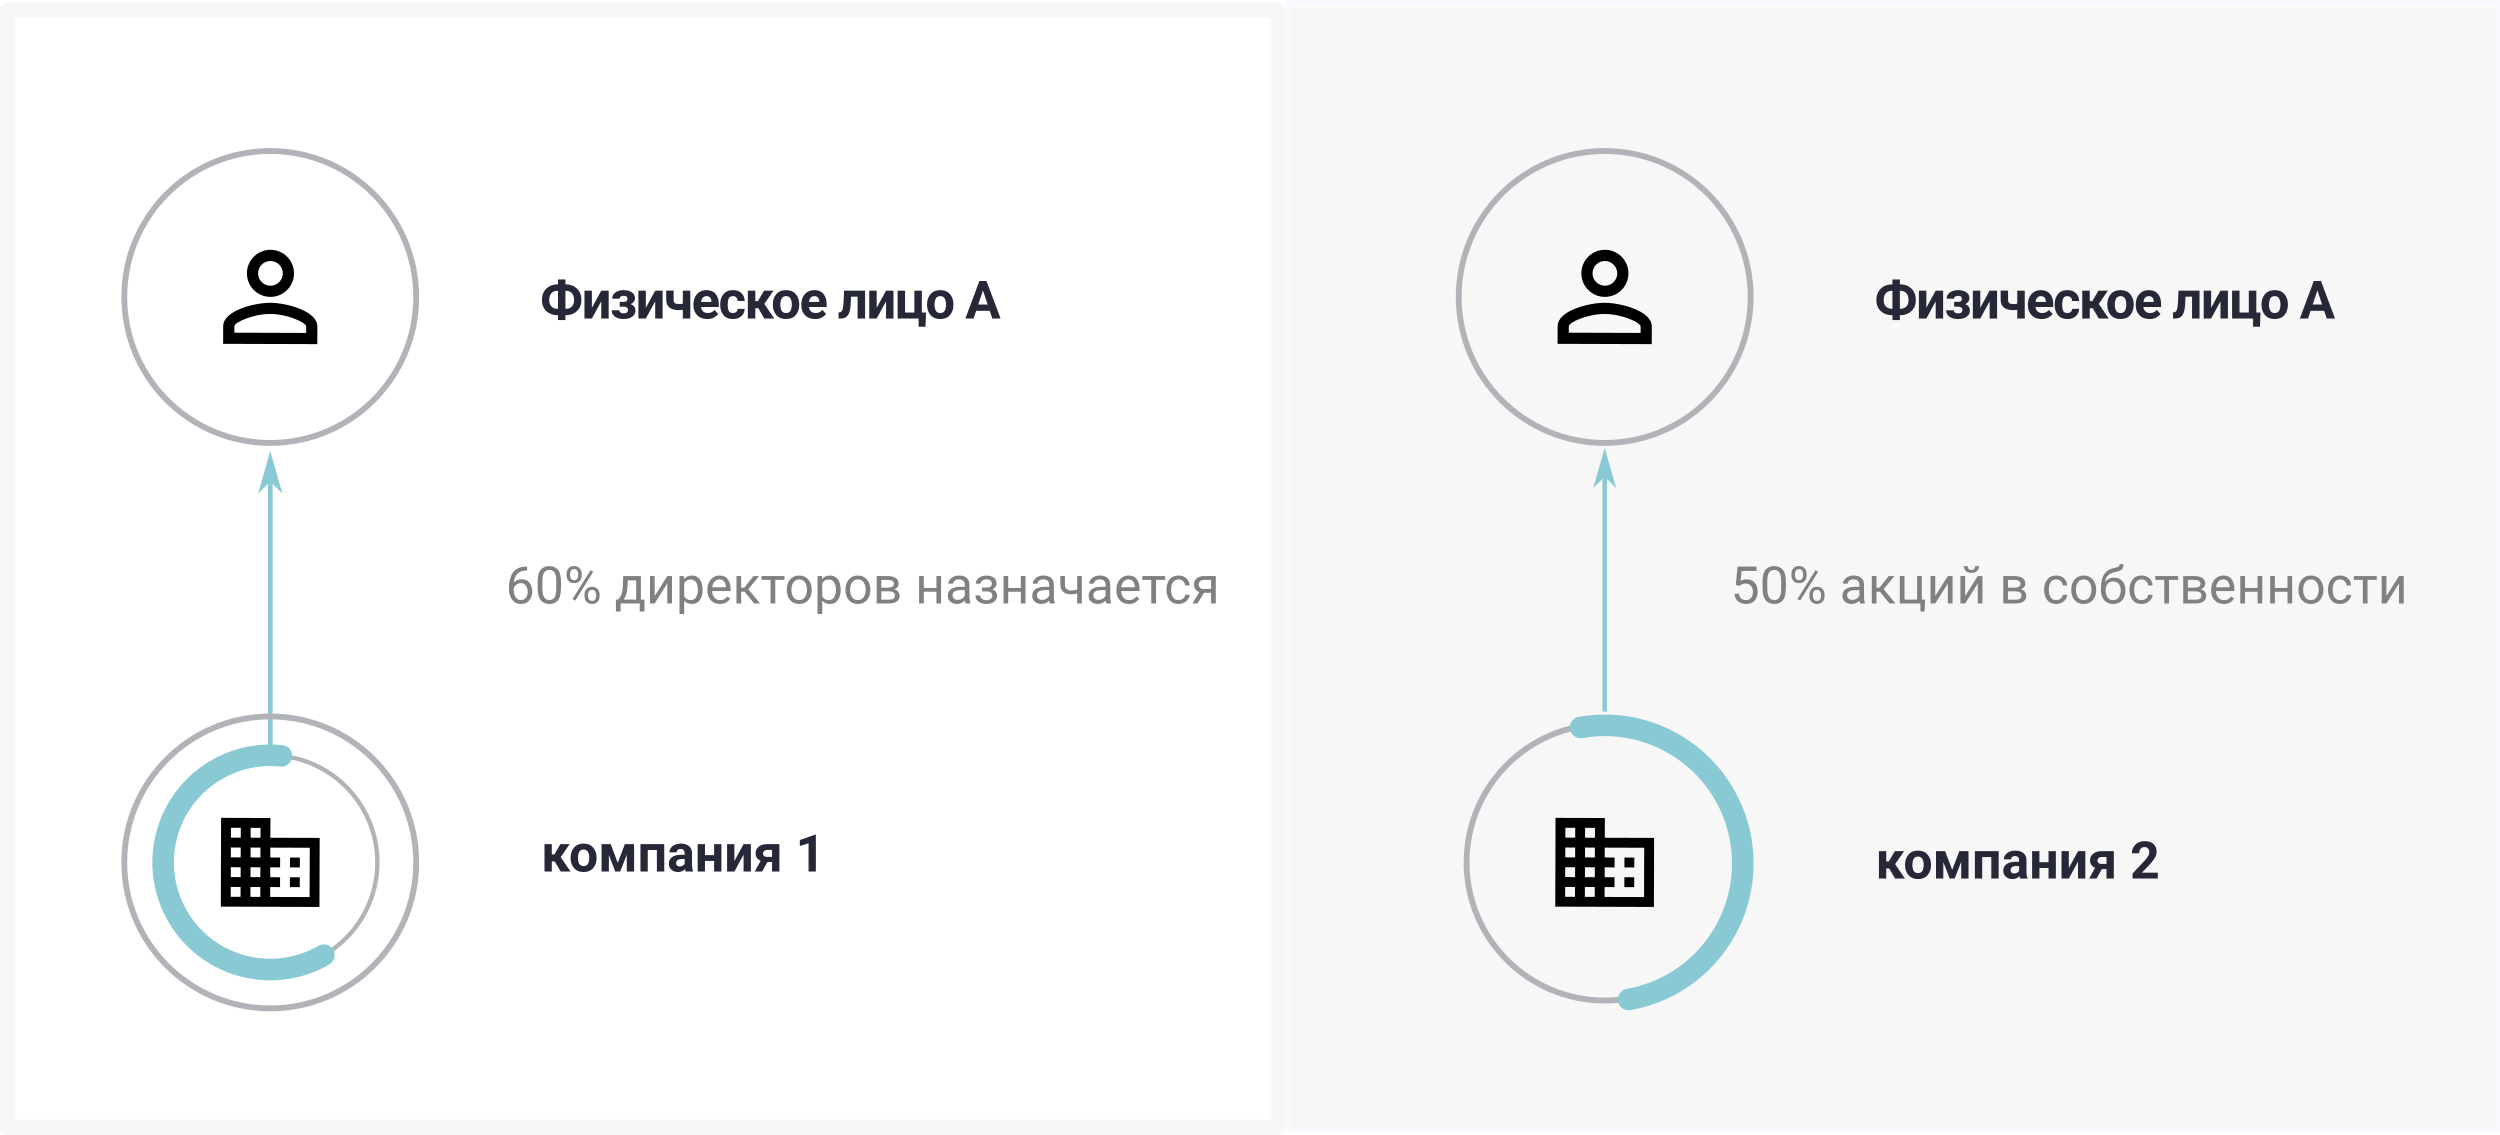
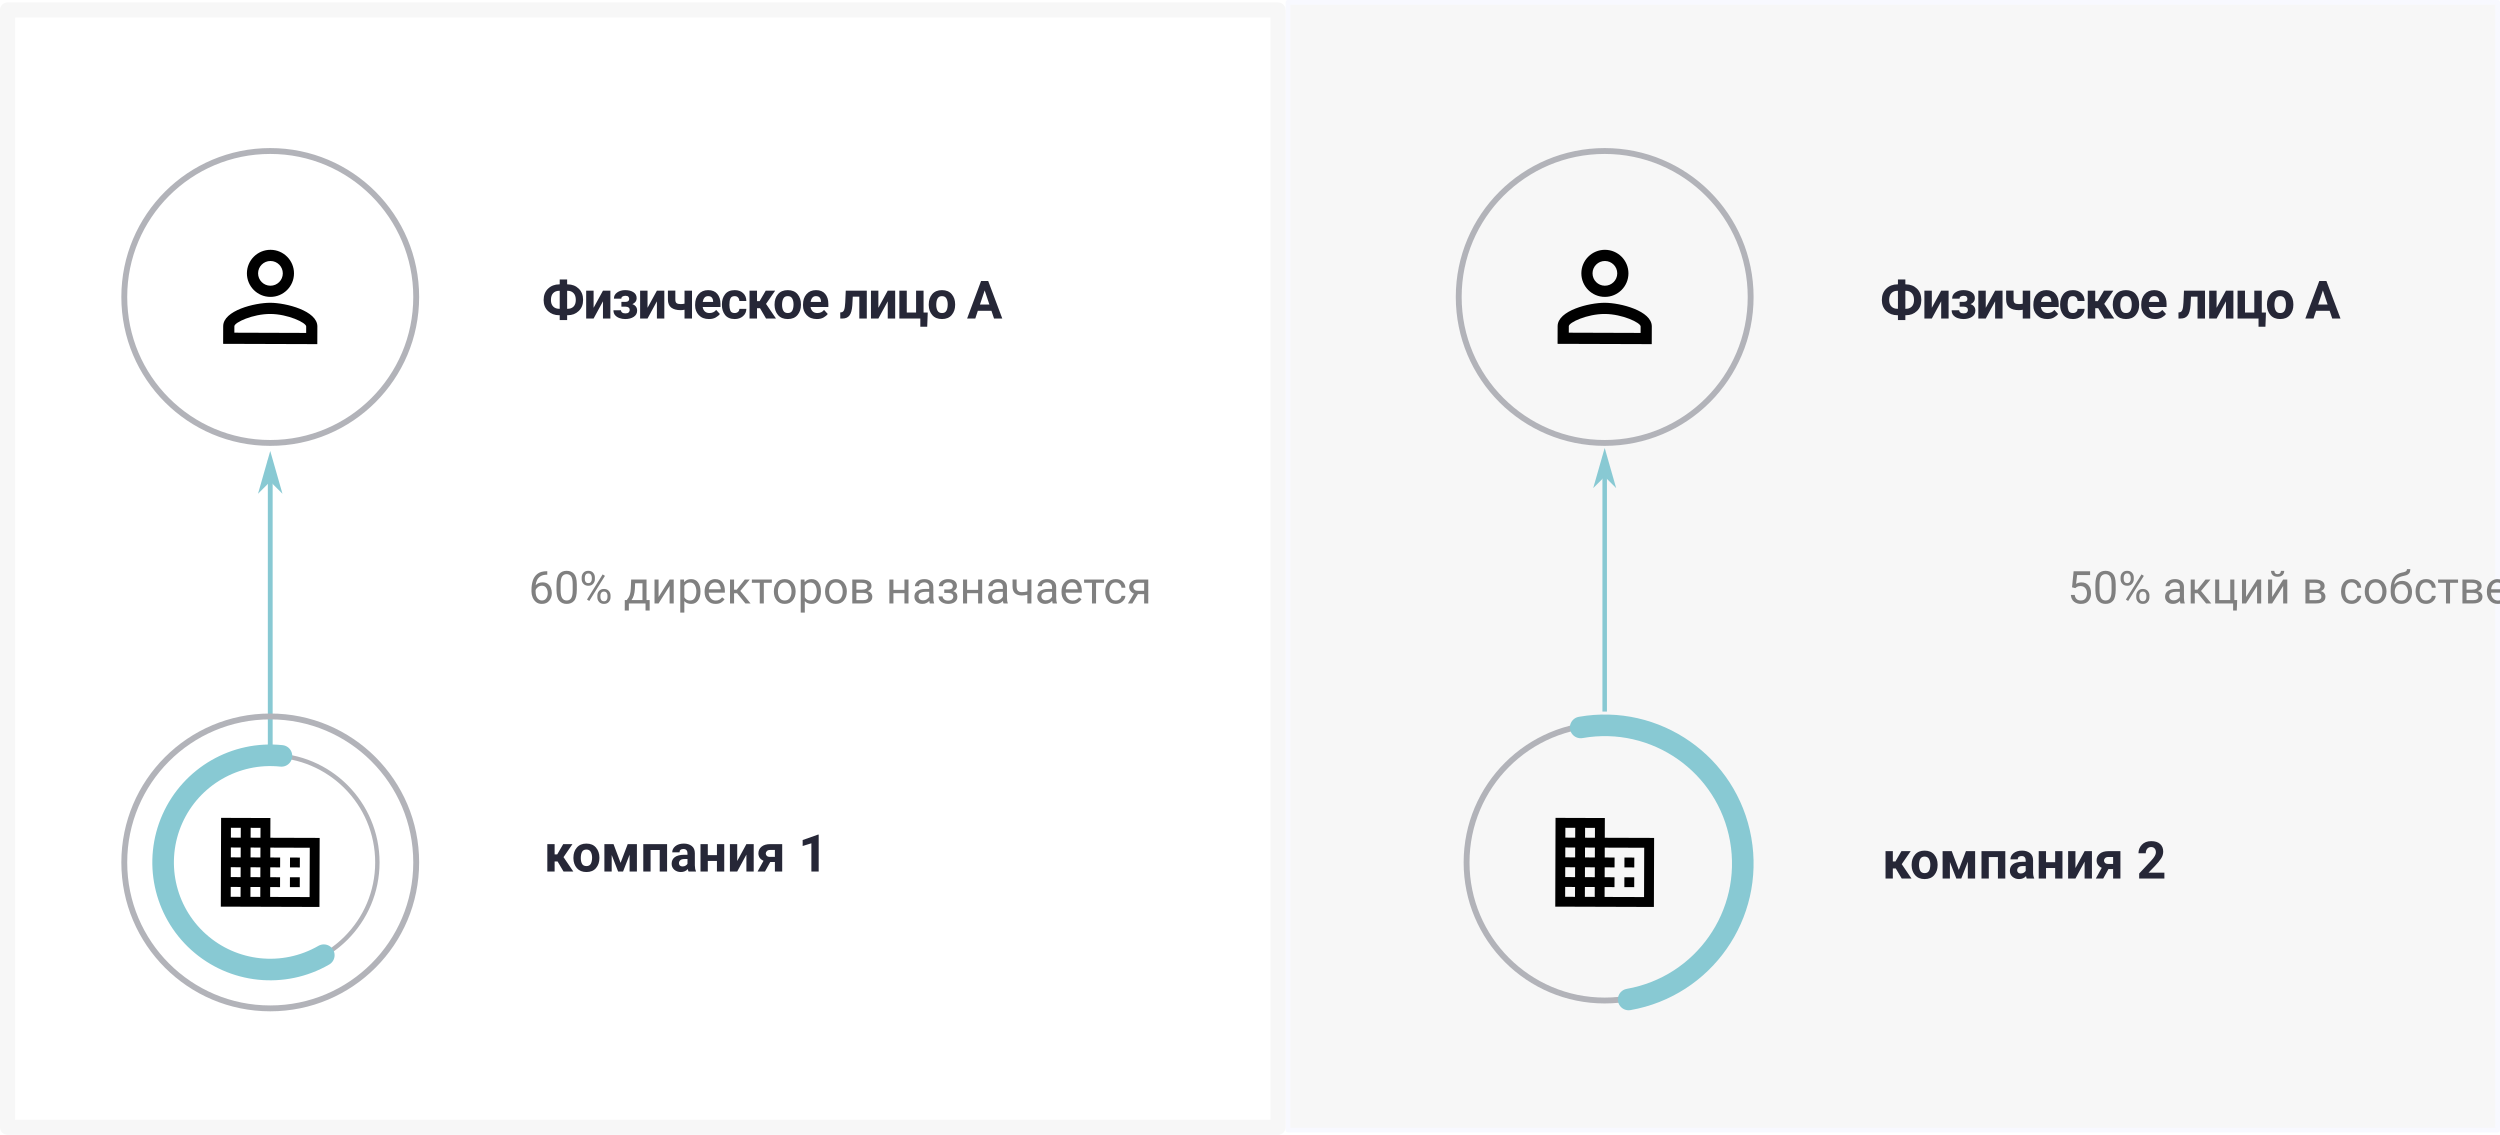
<svg xmlns="http://www.w3.org/2000/svg" id="Layer_1" data-name="Layer 1" viewBox="0 0 663.196 301.052" version="1.1" width="663.196" height="301.052">
  <defs id="defs3">
    <marker orient="auto" refY="0" refX="0" id="Arrow1Lend" style="overflow:visible">
      <path id="path4371" d="M 0,0 5,-5 -12.5,0 5,5 0,0 Z" style="fill:#00deb6;fill-opacity:1;fill-rule:evenodd;stroke:#00deb6;stroke-width:1pt;stroke-opacity:1" transform="matrix(-0.8,0,0,-0.8,-10,0)" />
    </marker>
    <marker orient="auto" refY="0" refX="0" id="Arrow1Mend" style="overflow:visible">
      <path id="path4377" d="M 0,0 5,-5 -12.5,0 5,5 0,0 Z" style="fill:#00deb6;fill-opacity:1;fill-rule:evenodd;stroke:#00deb6;stroke-width:1pt;stroke-opacity:1" transform="matrix(-0.4,0,0,-0.4,-4,0)" />
    </marker>
    <marker orient="auto" refY="0" refX="0" id="Arrow1Mstart" style="overflow:visible">
      <path id="path4374" d="M 0,0 5,-5 -12.5,0 5,5 0,0 Z" style="fill:#88c9d3;fill-opacity:1;fill-rule:evenodd;stroke:#88c9d3;stroke-width:1pt;stroke-opacity:1" transform="matrix(0.4,0,0,0.4,4,0)" />
    </marker>
    <style id="style5">.cls-1,.cls-10,.cls-11,.cls-7,.cls-8{fill:none;}.cls-1,.cls-11{stroke:#00deb6;}.cls-1,.cls-10,.cls-11,.cls-7{stroke-miterlimit:10;}.cls-2{fill:#00deb6;}.cls-3{font-size:16px;fill:#262737;}.cls-12,.cls-3{font-family:HKGrotesk-SemiBold, HK Grotesk;font-weight:700;}.cls-4{letter-spacing:-0.03em;}.cls-5{letter-spacing:-0.02em;}.cls-6{letter-spacing:0em;}.cls-7{stroke:#262737;}.cls-11,.cls-7{stroke-width:5px;}.cls-9{letter-spacing:-0.01em;}.cls-10{stroke:#e6e6e6;}.cls-12{font-size:12px;fill:gray;}.cls-13{letter-spacing:-0.03em;}.cls-14{letter-spacing:-0.01em;}.cls-15{letter-spacing:-0.02em;}.cls-16{letter-spacing:0em;}.cls-17{letter-spacing:0em;}.cls-18{letter-spacing:0em;}</style>
    <marker orient="auto" refY="0" refX="0" id="Arrow1Mstart-2" style="overflow:visible">
      <path id="path4374-0" d="M 0,0 5,-5 -12.5,0 5,5 0,0 Z" style="fill:#88c9d3;fill-opacity:1;fill-rule:evenodd;stroke:#88c9d3;stroke-width:1pt;stroke-opacity:1" transform="matrix(0.4,0,0,0.4,4,0)" />
    </marker>
    <clipPath id="p.1">
      <path style="clip-rule:evenodd" id="path3414" d="M 0,0 30,0 30,26 0,26 Z" />
    </clipPath>
    <clipPath id="p.2">
      <path style="clip-rule:evenodd" id="path3423" d="M 0,0 24,0 24,25 0,25 Z" />
    </clipPath>
    <clipPath id="p.1-3">
      <path style="clip-rule:evenodd" id="path3414-8" d="M 0,0 30,0 30,26 0,26 Z" />
    </clipPath>
    <clipPath id="p.1-3-0">
      <path style="clip-rule:evenodd" id="path3414-8-5" d="M 0,0 30,0 30,26 0,26 Z" />
    </clipPath>
    <clipPath id="p.2-5">
      <path style="clip-rule:evenodd" id="path3423-3" d="M 0,0 24,0 24,25 0,25 Z" />
    </clipPath>
    <clipPath id="p.1-9">
      <path style="clip-rule:evenodd" id="path3414-1" d="M 0,0 30,0 30,26 0,26 Z" />
    </clipPath>
    <marker orient="auto" refY="0" refX="0" id="Arrow1Mstart-2-5" style="overflow:visible">
      <path id="path4374-0-0" d="M 0,0 5,-5 -12.5,0 5,5 0,0 Z" style="fill:#00deb6;fill-opacity:1;fill-rule:evenodd;stroke:#00deb6;stroke-width:1pt;stroke-opacity:1" transform="matrix(0.4,0,0,0.4,4,0)" />
    </marker>
    <marker orient="auto" refY="0" refX="0" id="Arrow1Mstart-4" style="overflow:visible">
      <path id="path4374-9" d="M 0,0 5,-5 -12.5,0 5,5 0,0 Z" style="fill:#00deb6;fill-opacity:1;fill-rule:evenodd;stroke:#00deb6;stroke-width:1pt;stroke-opacity:1" transform="matrix(0.4,0,0,0.4,4,0)" />
    </marker>
    <marker orient="auto" refY="0" refX="0" id="Arrow1Mstart-2-9" style="overflow:visible">
      <path id="path4374-0-9" d="M 0,0 5,-5 -12.5,0 5,5 0,0 Z" style="fill:#88c9d3;fill-opacity:1;fill-rule:evenodd;stroke:#88c9d3;stroke-width:1pt;stroke-opacity:1" transform="matrix(0.4,0,0,0.4,4,0)" />
    </marker>
  </defs>
  <rect style="fill:#f7f7f7;fill-opacity:1;stroke:#f8f9ff;stroke-width:1.253;stroke-linecap:round;stroke-linejoin:round;stroke-miterlimit:10;stroke-dasharray:none;stroke-opacity:1" id="rect11772" width="320.904" height="299.157" x="341.665" y="0.626" />
  <path class="cls-2" d="M 2.814,33.872 Z" id="path11" style="fill:#00deb6" />
-   <text class="cls-3" id="text13" style="font-style:normal;font-variant:normal;font-weight:bold;font-stretch:normal;font-size:14px;line-height:0%;font-family:Roboto;-inkscape-font-specification:'Roboto, Bold';text-align:start;writing-mode:lr-tb;text-anchor:start;fill:#262737" x="143.26" y="84.497">
+   <text class="cls-3" id="text13" style="font-style:normal;font-variant:normal;font-weight:bold;font-stretch:normal;font-size:14px;line-height:0%;font-family:Roboto;-inkscape-font-specification:'Roboto, Bold';text-align:start;writing-mode:lr-tb;text-anchor:start;fill:#262737" x="143.715" y="84.497">
    <tspan class="cls-4" id="tspan15" style="font-style:normal;font-variant:normal;font-weight:bold;font-stretch:normal;font-size:14px;line-height:125%;font-family:Roboto;-inkscape-font-specification:'Roboto, Bold';text-align:start;letter-spacing:-0.03em;writing-mode:lr-tb;text-anchor:start">Физическое лицо А</tspan>
  </text>
  <path d="m 2.814,33.872 0,0 m 0,0 0,0 m 0,0 z m 0,0 z" id="path27" />
  <path class="cls-8" d="M 2.814,33.872 Z" id="path29" style="fill:none" />
-   <text class="cls-3" id="text31" style="font-style:normal;font-variant:normal;font-weight:bold;font-stretch:normal;font-size:13.75px;line-height:0%;font-family:Roboto;-inkscape-font-specification:'Roboto, Bold';text-align:start;writing-mode:lr-tb;text-anchor:start;fill:#262737" x="132.566" y="231.19">
-     <tspan x="143.566" y="231.19" id="tspan35" style="font-style:normal;font-variant:normal;font-weight:bold;font-stretch:normal;font-size:13.75px;line-height:125%;font-family:Roboto;-inkscape-font-specification:'Roboto, Bold';text-align:start;writing-mode:lr-tb;text-anchor:start">компания 1</tspan>
+   <text class="cls-3" id="text31" style="font-style:normal;font-variant:normal;font-weight:bold;font-stretch:normal;font-size:13.75px;line-height:0%;font-family:Roboto;-inkscape-font-specification:'Roboto, Bold';text-align:start;writing-mode:lr-tb;text-anchor:start;fill:#262737" x="133.315" y="231.19">
+     <tspan x="144.315" y="231.19" id="tspan35" style="font-style:normal;font-variant:normal;font-weight:bold;font-stretch:normal;font-size:13.75px;line-height:125%;font-family:Roboto;-inkscape-font-specification:'Roboto, Bold';text-align:start;writing-mode:lr-tb;text-anchor:start">компания 1</tspan>
  </text>
  <path class="cls-8" d="M 2.814,33.872 Z" id="path41" style="fill:none" />
  <path d="m 2.814,33.872 z m 0,0 z m 0,0 z m 0,0 z m 0,0 z m 0,0 z m 0,0 z m 0,0 z m 0,0 z m 0,0 z m 0,0 z m 0,0 z" id="path43" />
  <path class="cls-10" d="m 2.814,33.872 0,0" id="path45" style="fill:none;stroke:#e6e6e6;stroke-miterlimit:10" />
  <path class="cls-10" d="m 2.814,33.872 0,0" id="path47" style="fill:none;stroke:#e6e6e6;stroke-miterlimit:10" />
  <path class="cls-10" d="m 2.814,33.872 0,0" id="path49" style="fill:none;stroke:#e6e6e6;stroke-miterlimit:10" />
  <path class="cls-10" d="m 2.814,33.872 0,0" id="path51" style="fill:none;stroke:#e6e6e6;stroke-miterlimit:10" />
  <path class="cls-10" d="m 2.814,33.872 0,0" id="path53" style="fill:none;stroke:#e6e6e6;stroke-miterlimit:10" />
  <path class="cls-10" d="m 2.814,33.872 0,0" id="path55" style="fill:none;stroke:#e6e6e6;stroke-miterlimit:10" />
  <path class="cls-10" d="m 2.814,33.872 0,0" id="path57" style="fill:none;stroke:#e6e6e6;stroke-miterlimit:10" />
  <path class="cls-10" d="m 2.814,33.872 0,0" id="path59" style="fill:none;stroke:#e6e6e6;stroke-miterlimit:10" />
  <path class="cls-10" d="m 2.814,33.872 0,0" id="path61" style="fill:none;stroke:#e6e6e6;stroke-miterlimit:10" />
  <path class="cls-10" d="m 2.814,33.872 0,0" id="path63" style="fill:none;stroke:#e6e6e6;stroke-miterlimit:10" />
  <path class="cls-10" d="m 2.814,33.872 0,0" id="path65" style="fill:none;stroke:#e6e6e6;stroke-miterlimit:10" />
  <path class="cls-10" d="m 2.814,33.872 0,0" id="path67" style="fill:none;stroke:#e6e6e6;stroke-miterlimit:10" />
  <path class="cls-10" d="m 2.814,33.872 0,0" id="path69" style="fill:none;stroke:#e6e6e6;stroke-miterlimit:10" />
  <path class="cls-10" d="m 2.814,33.872 0,0" id="path71" style="fill:none;stroke:#e6e6e6;stroke-miterlimit:10" />
  <path class="cls-10" d="m 2.814,33.872 0,0" id="path73" style="fill:none;stroke:#e6e6e6;stroke-miterlimit:10" />
  <path class="cls-10" d="m 2.814,33.872 0,0" id="path75" style="fill:none;stroke:#e6e6e6;stroke-miterlimit:10" />
  <path class="cls-10" d="m 2.814,33.872 0,0" id="path77" style="fill:none;stroke:#e6e6e6;stroke-miterlimit:10" />
  <path class="cls-11" d="m 2.814,33.872 0,0" id="path79" style="fill:none;stroke:#00deb6;stroke-width:5px;stroke-miterlimit:10" />
  <path class="cls-11" d="m 2.814,33.872 0,0" id="path85" style="fill:none;stroke:#00deb6;stroke-width:5px;stroke-miterlimit:10" />
  <path class="cls-11" d="m 2.814,33.872 0,0" id="path87" style="fill:none;stroke:#00deb6;stroke-width:5px;stroke-miterlimit:10" />
  <path class="cls-11" d="m 2.814,33.872 0,0" id="path89" style="fill:none;stroke:#00deb6;stroke-width:5px;stroke-miterlimit:10" />
  <path class="cls-11" d="m 2.814,33.872 0,0" id="path91" style="fill:none;stroke:#00deb6;stroke-width:5px;stroke-miterlimit:10" />
  <path class="cls-11" d="m 2.814,33.872 0,0" id="path93" style="fill:none;stroke:#00deb6;stroke-width:5px;stroke-miterlimit:10" />
  <path class="cls-11" d="m 2.814,33.872 0,0" id="path95" style="fill:none;stroke:#00deb6;stroke-width:5px;stroke-miterlimit:10" />
  <path class="cls-10" d="m 2.814,33.872 0,0" id="path97" style="fill:none;stroke:#e6e6e6;stroke-miterlimit:10" />
  <path class="cls-10" d="m 2.814,33.872 0,0" id="path99" style="fill:none;stroke:#e6e6e6;stroke-miterlimit:10" />
  <path class="cls-10" d="m 2.814,33.872 0,0" id="path101" style="fill:none;stroke:#e6e6e6;stroke-miterlimit:10" />
  <path class="cls-10" d="m 2.814,33.872 0,0" id="path103" style="fill:none;stroke:#e6e6e6;stroke-miterlimit:10" />
  <path class="cls-10" d="m 2.814,33.872 0,0" id="path105" style="fill:none;stroke:#e6e6e6;stroke-miterlimit:10" />
  <path class="cls-10" d="m 2.814,33.872 0,0" id="path107" style="fill:none;stroke:#e6e6e6;stroke-miterlimit:10" />
  <path class="cls-10" d="m 2.814,33.872 0,0" id="path109" style="fill:none;stroke:#e6e6e6;stroke-miterlimit:10" />
  <path class="cls-10" d="m 2.814,33.872 0,0" id="path111" style="fill:none;stroke:#e6e6e6;stroke-miterlimit:10" />
  <path class="cls-10" d="m 2.814,33.872 0,0" id="path113" style="fill:none;stroke:#e6e6e6;stroke-miterlimit:10" />
  <path class="cls-10" d="m 2.814,33.872 0,0" id="path115" style="fill:none;stroke:#e6e6e6;stroke-miterlimit:10" />
  <path class="cls-10" d="m 2.814,33.872 0,0" id="path117" style="fill:none;stroke:#e6e6e6;stroke-miterlimit:10" />
  <path class="cls-10" d="m 2.814,33.872 0,0" id="path119" style="fill:none;stroke:#e6e6e6;stroke-miterlimit:10" />
  <path class="cls-2" d="M 2.814,33.872 Z" id="path171" style="fill:#00deb6" />
  <path class="cls-2" d="M 2.814,33.872 Z" id="path197" style="fill:#00deb6" />
  <path class="cls-8" d="M 2.814,33.872 Z" id="path211" style="fill:none" />
  <path d="m 2.814,33.872 z m 0,0 z m 0,0 z m 0,0 z m 0,0 z m 0,0 z m 0,0 z m 0,0 z m 0,0 z m 0,0 z m 0,0 z m 0,0 z" id="path213" />
  <path style="fill:none;fill-rule:evenodd;stroke:#88c9d3;stroke-width:1.278;stroke-linecap:butt;stroke-linejoin:miter;stroke-miterlimit:4;stroke-dasharray:none;stroke-opacity:1;marker-start:url(#Arrow1Mstart)" d="m 71.689,122.144 0,75.981 0,0" id="path12354" />
  <circle class="cls-11" cx="71.689" cy="228.78" r="28.418" id="circle209-7" style="fill:none;stroke:#b2b3b9;stroke-width:1.163;stroke-miterlimit:10;stroke-dasharray:none;stroke-opacity:1" />
  <path class="cls-11" id="circle209-7-4" style="fill:none;stroke:#88c9d3;stroke-width:5.725;stroke-linecap:round;stroke-miterlimit:10;stroke-dasharray:none;stroke-opacity:1" d="M 85.898,253.391 A 28.418,28.418 0 0 1 52.674,249.899 28.418,28.418 0 0 1 45.728,217.221 28.418,28.418 0 0 1 74.66,200.518" />
  <circle class="cls-7" cx="71.689" cy="78.78" id="ellipse25-6" style="fill:none;stroke:#b2b3b9;stroke-width:1.558;stroke-miterlimit:10;stroke-dasharray:none;stroke-opacity:1" r="38.721" />
  <circle class="cls-7" cx="71.689" cy="228.78" id="ellipse25-6-0" style="fill:none;stroke:#b2b3b9;stroke-width:1.558;stroke-miterlimit:10;stroke-dasharray:none;stroke-opacity:1" r="38.721" />
  <path class="cls-2" d="M 356.814,33.872 Z" id="path11-6" style="fill:#00deb6" />
-   <text class="cls-3" id="text13-7" style="font-style:normal;font-variant:normal;font-weight:bold;font-stretch:normal;font-size:14px;line-height:0%;font-family:Roboto;-inkscape-font-specification:'Roboto, Bold';text-align:start;writing-mode:lr-tb;text-anchor:start;fill:#262737" x="497.26" y="84.497">
+   <text class="cls-3" id="text13-7" style="font-style:normal;font-variant:normal;font-weight:bold;font-stretch:normal;font-size:14px;line-height:0%;font-family:Roboto;-inkscape-font-specification:'Roboto, Bold';text-align:start;writing-mode:lr-tb;text-anchor:start;fill:#262737" x="498.715" y="84.497">
    <tspan class="cls-4" id="tspan15-4" style="font-style:normal;font-variant:normal;font-weight:bold;font-stretch:normal;font-size:14px;line-height:125%;font-family:Roboto;-inkscape-font-specification:'Roboto, Bold';text-align:start;letter-spacing:-0.03em;writing-mode:lr-tb;text-anchor:start">Физическое лицо А</tspan>
  </text>
  <path d="m 356.814,33.872 0,0 m 0,0 0,0 m 0,0 z m 0,0 z" id="path27-3" />
  <path class="cls-8" d="M 356.814,33.872 Z" id="path29-0" style="fill:none" />
  <path class="cls-8" d="M 356.814,33.872 Z" id="path41-6" style="fill:none" />
  <path d="m 356.814,33.872 z m 0,0 z m 0,0 z m 0,0 z m 0,0 z m 0,0 z m 0,0 z m 0,0 z m 0,0 z m 0,0 z m 0,0 z m 0,0 z" id="path43-0" />
  <path class="cls-10" d="m 356.814,33.872 0,0" id="path45-4" style="fill:none;stroke:#e6e6e6;stroke-miterlimit:10" />
  <path class="cls-10" d="m 356.814,33.872 0,0" id="path47-5" style="fill:none;stroke:#e6e6e6;stroke-miterlimit:10" />
  <path class="cls-10" d="m 356.814,33.872 0,0" id="path49-8" style="fill:none;stroke:#e6e6e6;stroke-miterlimit:10" />
  <path class="cls-10" d="m 356.814,33.872 0,0" id="path51-2" style="fill:none;stroke:#e6e6e6;stroke-miterlimit:10" />
  <path class="cls-10" d="m 356.814,33.872 0,0" id="path53-8" style="fill:none;stroke:#e6e6e6;stroke-miterlimit:10" />
  <path class="cls-10" d="m 356.814,33.872 0,0" id="path55-6" style="fill:none;stroke:#e6e6e6;stroke-miterlimit:10" />
  <path class="cls-10" d="m 356.814,33.872 0,0" id="path57-8" style="fill:none;stroke:#e6e6e6;stroke-miterlimit:10" />
  <path class="cls-10" d="m 356.814,33.872 0,0" id="path59-5" style="fill:none;stroke:#e6e6e6;stroke-miterlimit:10" />
  <path class="cls-10" d="m 356.814,33.872 0,0" id="path61-3" style="fill:none;stroke:#e6e6e6;stroke-miterlimit:10" />
  <path class="cls-10" d="m 356.814,33.872 0,0" id="path63-4" style="fill:none;stroke:#e6e6e6;stroke-miterlimit:10" />
  <path class="cls-10" d="m 356.814,33.872 0,0" id="path65-0" style="fill:none;stroke:#e6e6e6;stroke-miterlimit:10" />
  <path class="cls-10" d="m 356.814,33.872 0,0" id="path67-1" style="fill:none;stroke:#e6e6e6;stroke-miterlimit:10" />
  <path class="cls-10" d="m 356.814,33.872 0,0" id="path69-7" style="fill:none;stroke:#e6e6e6;stroke-miterlimit:10" />
  <path class="cls-10" d="m 356.814,33.872 0,0" id="path71-7" style="fill:none;stroke:#e6e6e6;stroke-miterlimit:10" />
  <path class="cls-10" d="m 356.814,33.872 0,0" id="path73-8" style="fill:none;stroke:#e6e6e6;stroke-miterlimit:10" />
  <path class="cls-10" d="m 356.814,33.872 0,0" id="path75-0" style="fill:none;stroke:#e6e6e6;stroke-miterlimit:10" />
  <path class="cls-10" d="m 356.814,33.872 0,0" id="path77-8" style="fill:none;stroke:#e6e6e6;stroke-miterlimit:10" />
  <path class="cls-11" d="m 356.814,33.872 0,0" id="path79-9" style="fill:none;stroke:#00deb6;stroke-width:5px;stroke-miterlimit:10" />
  <path class="cls-11" d="m 356.814,33.872 0,0" id="path85-7" style="fill:none;stroke:#00deb6;stroke-width:5px;stroke-miterlimit:10" />
  <path class="cls-11" d="m 356.814,33.872 0,0" id="path87-8" style="fill:none;stroke:#00deb6;stroke-width:5px;stroke-miterlimit:10" />
  <path class="cls-11" d="m 356.814,33.872 0,0" id="path89-3" style="fill:none;stroke:#00deb6;stroke-width:5px;stroke-miterlimit:10" />
  <path class="cls-11" d="m 356.814,33.872 0,0" id="path91-9" style="fill:none;stroke:#00deb6;stroke-width:5px;stroke-miterlimit:10" />
  <path class="cls-11" d="m 356.814,33.872 0,0" id="path93-7" style="fill:none;stroke:#00deb6;stroke-width:5px;stroke-miterlimit:10" />
  <path class="cls-11" d="m 356.814,33.872 0,0" id="path95-2" style="fill:none;stroke:#00deb6;stroke-width:5px;stroke-miterlimit:10" />
  <path class="cls-10" d="m 356.814,33.872 0,0" id="path97-5" style="fill:none;stroke:#e6e6e6;stroke-miterlimit:10" />
  <path class="cls-10" d="m 356.814,33.872 0,0" id="path99-0" style="fill:none;stroke:#e6e6e6;stroke-miterlimit:10" />
  <path class="cls-10" d="m 356.814,33.872 0,0" id="path101-2" style="fill:none;stroke:#e6e6e6;stroke-miterlimit:10" />
  <path class="cls-10" d="m 356.814,33.872 0,0" id="path103-4" style="fill:none;stroke:#e6e6e6;stroke-miterlimit:10" />
  <path class="cls-10" d="m 356.814,33.872 0,0" id="path105-8" style="fill:none;stroke:#e6e6e6;stroke-miterlimit:10" />
  <path class="cls-10" d="m 356.814,33.872 0,0" id="path107-0" style="fill:none;stroke:#e6e6e6;stroke-miterlimit:10" />
  <path class="cls-10" d="m 356.814,33.872 0,0" id="path109-6" style="fill:none;stroke:#e6e6e6;stroke-miterlimit:10" />
  <path class="cls-10" d="m 356.814,33.872 0,0" id="path111-2" style="fill:none;stroke:#e6e6e6;stroke-miterlimit:10" />
  <path class="cls-10" d="m 356.814,33.872 0,0" id="path113-6" style="fill:none;stroke:#e6e6e6;stroke-miterlimit:10" />
  <path class="cls-10" d="m 356.814,33.872 0,0" id="path115-5" style="fill:none;stroke:#e6e6e6;stroke-miterlimit:10" />
  <path class="cls-10" d="m 356.814,33.872 0,0" id="path117-6" style="fill:none;stroke:#e6e6e6;stroke-miterlimit:10" />
  <path class="cls-10" d="m 356.814,33.872 0,0" id="path119-6" style="fill:none;stroke:#e6e6e6;stroke-miterlimit:10" />
  <path class="cls-2" d="M 356.814,33.872 Z" id="path171-1" style="fill:#00deb6" />
  <path class="cls-2" d="M 356.814,33.872 Z" id="path197-3" style="fill:#00deb6" />
-   <text class="cls-3" id="text199-0" style="font-style:normal;font-variant:normal;font-weight:bold;font-stretch:normal;font-size:13.75px;line-height:0%;font-family:Roboto;-inkscape-font-specification:'Roboto, Bold';text-align:start;writing-mode:lr-tb;text-anchor:start;fill:#262737" x="486.562" y="233.057">
-     <tspan x="497.562" y="233.057" id="tspan203-8" style="font-style:normal;font-variant:normal;font-weight:bold;font-stretch:normal;font-size:13.75px;line-height:125%;font-family:Roboto;-inkscape-font-specification:'Roboto, Bold';text-align:start;writing-mode:lr-tb;text-anchor:start">компания 2</tspan>
+   <text class="cls-3" id="text199-0" style="font-style:normal;font-variant:normal;font-weight:bold;font-stretch:normal;font-size:13.75px;line-height:0%;font-family:Roboto;-inkscape-font-specification:'Roboto, Bold';text-align:start;writing-mode:lr-tb;text-anchor:start;fill:#262737" x="488.315" y="233.057">
+     <tspan x="499.315" y="233.057" id="tspan203-8" style="font-style:normal;font-variant:normal;font-weight:bold;font-stretch:normal;font-size:13.75px;line-height:125%;font-family:Roboto;-inkscape-font-specification:'Roboto, Bold';text-align:start;writing-mode:lr-tb;text-anchor:start">компания 2</tspan>
  </text>
  <path class="cls-8" d="M 356.814,33.872 Z" id="path211-2" style="fill:none" />
  <path d="m 356.814,33.872 z m 0,0 z m 0,0 z m 0,0 z m 0,0 z m 0,0 z m 0,0 z m 0,0 z m 0,0 z m 0,0 z m 0,0 z m 0,0 z" id="path213-9" />
  <circle class="cls-11" cx="425.689" cy="228.78" r="36.638" id="circle209-2-0-7" style="fill:none;stroke:#b2b3b9;stroke-width:1.558;stroke-linecap:round;stroke-miterlimit:10;stroke-dasharray:none;stroke-opacity:1" />
  <path class="cls-11" id="circle209-2-0" style="fill:none;stroke:#88c9d3;stroke-width:5.725px;stroke-linecap:round;stroke-miterlimit:10;stroke-opacity:1" d="m 419.323,192.976 a 36.638,36.638 0 0 1 42.443,29.719 36.638,36.638 0 0 1 -29.719,42.443" />
  <circle class="cls-7" cx="425.689" cy="78.78" id="ellipse25-6-3" style="fill:none;stroke:#b2b3b9;stroke-width:1.558;stroke-miterlimit:10;stroke-dasharray:none;stroke-opacity:1" r="38.721" />
  <path style="fill:none;fill-rule:evenodd;stroke:#88c9d3;stroke-width:1.2;stroke-linecap:butt;stroke-linejoin:miter;stroke-miterlimit:4;stroke-dasharray:none;stroke-opacity:1;marker-start:url(#Arrow1Mstart-2-9)" d="m 425.689,121.189 0,67.575 0,0" id="path12354-2-8" />
-   <text xml:space="preserve" style="font-style:normal;font-variant:normal;font-weight:normal;font-stretch:normal;font-size:13.751px;line-height:0%;font-family:Roboto;-inkscape-font-specification:'Roboto, Normal';font-variant-ligatures:normal;font-variant-caps:normal;font-variant-numeric:normal;font-feature-settings:normal;text-align:end;letter-spacing:0px;word-spacing:0px;writing-mode:lr-tb;text-anchor:end;fill:#000000;fill-opacity:1;stroke:none;stroke-width:1px;stroke-linecap:butt;stroke-linejoin:miter;stroke-opacity:1" x="333.803" y="160.079" id="text14691">
-     <tspan id="tspan14693" x="333.803" y="160.079" style="color:#000000;font-style:normal;font-variant:normal;font-weight:normal;font-stretch:normal;font-size:13.751px;line-height:125%;font-family:Roboto;-inkscape-font-specification:'Roboto, Normal';font-variant-ligatures:normal;font-variant-caps:normal;font-variant-numeric:normal;font-feature-settings:normal;text-align:end;writing-mode:lr-tb;text-anchor:end;clip-rule:nonzero;display:inline;overflow:visible;visibility:visible;opacity:1;isolation:auto;mix-blend-mode:normal;color-interpolation:sRGB;color-interpolation-filters:linearRGB;solid-color:#000000;solid-opacity:1;fill:#808080;fill-opacity:1;fill-rule:nonzero;stroke:none;stroke-width:1px;stroke-linecap:butt;stroke-linejoin:miter;stroke-miterlimit:4;stroke-dasharray:none;stroke-dashoffset:0;stroke-opacity:1;color-rendering:auto;image-rendering:auto;shape-rendering:auto;text-rendering:auto;enable-background:accumulate">60% директоров назначается</tspan>
+   <text xml:space="preserve" style="font-style:normal;font-variant:normal;font-weight:normal;font-stretch:normal;font-size:12px;line-height:0%;font-family:Roboto;-inkscape-font-specification:'Roboto, Normal';font-variant-ligatures:normal;font-variant-caps:normal;font-variant-numeric:normal;font-feature-settings:normal;text-align:center;letter-spacing:0px;word-spacing:0px;writing-mode:lr-tb;text-anchor:middle;fill:#000000;fill-opacity:1;stroke:none;stroke-width:1px;stroke-linecap:butt;stroke-linejoin:miter;stroke-opacity:1" x="227.33" y="160.079" id="text14691">
+     <tspan id="tspan14693" x="227.33" y="160.079" style="color:#000000;font-style:normal;font-variant:normal;font-weight:normal;font-stretch:normal;font-size:12px;line-height:125%;font-family:Roboto;-inkscape-font-specification:'Roboto, Normal';font-variant-ligatures:normal;font-variant-caps:normal;font-variant-numeric:normal;font-feature-settings:normal;text-align:center;writing-mode:lr-tb;text-anchor:middle;clip-rule:nonzero;display:inline;overflow:visible;visibility:visible;opacity:1;isolation:auto;mix-blend-mode:normal;color-interpolation:sRGB;color-interpolation-filters:linearRGB;solid-color:#000000;solid-opacity:1;fill:#808080;fill-opacity:1;fill-rule:nonzero;stroke:none;stroke-width:1px;stroke-linecap:butt;stroke-linejoin:miter;stroke-miterlimit:4;stroke-dasharray:none;stroke-dashoffset:0;stroke-opacity:1;color-rendering:auto;image-rendering:auto;shape-rendering:auto;text-rendering:auto;enable-background:accumulate">60% директоров назначается</tspan>
  </text>
-   <text xml:space="preserve" style="font-style:normal;font-variant:normal;font-weight:normal;font-stretch:normal;font-size:13.751px;line-height:0%;font-family:Roboto;-inkscape-font-specification:'Roboto, Normal';font-variant-ligatures:normal;font-variant-caps:normal;font-variant-numeric:normal;font-feature-settings:normal;text-align:end;letter-spacing:0px;word-spacing:0px;writing-mode:lr-tb;text-anchor:end;fill:#000000;fill-opacity:1;stroke:none;stroke-width:1px;stroke-linecap:butt;stroke-linejoin:miter;stroke-opacity:1" x="648.938" y="160.079" id="text14691-3-6">
-     <tspan id="tspan14693-5-5" x="648.938" y="160.079" style="color:#000000;font-style:normal;font-variant:normal;font-weight:normal;font-stretch:normal;font-size:13.751px;line-height:125%;font-family:Roboto;-inkscape-font-specification:'Roboto, Normal';font-variant-ligatures:normal;font-variant-caps:normal;font-variant-numeric:normal;font-feature-settings:normal;text-align:end;writing-mode:lr-tb;text-anchor:end;clip-rule:nonzero;display:inline;overflow:visible;visibility:visible;opacity:1;isolation:auto;mix-blend-mode:normal;color-interpolation:sRGB;color-interpolation-filters:linearRGB;solid-color:#000000;solid-opacity:1;fill:#808080;fill-opacity:1;fill-rule:nonzero;stroke:none;stroke-width:1px;stroke-linecap:butt;stroke-linejoin:miter;stroke-miterlimit:4;stroke-dasharray:none;stroke-dashoffset:0;stroke-opacity:1;color-rendering:auto;image-rendering:auto;shape-rendering:auto;text-rendering:auto;enable-background:accumulate">50% акций в собственности</tspan>
+   <text xml:space="preserve" style="font-style:normal;font-variant:normal;font-weight:normal;font-stretch:normal;font-size:12px;line-height:0%;font-family:Roboto;-inkscape-font-specification:'Roboto, Normal';font-variant-ligatures:normal;font-variant-caps:normal;font-variant-numeric:normal;font-feature-settings:normal;text-align:center;letter-spacing:0px;word-spacing:0px;writing-mode:lr-tb;text-anchor:middle;fill:#000000;fill-opacity:1;stroke:none;stroke-width:1px;stroke-linecap:butt;stroke-linejoin:miter;stroke-opacity:1;" x="565.821" y="160.079" id="text14691-3-6">
+     <tspan id="tspan14693-5-5" x="631.285" y="160.079" style="color:#000000;font-style:normal;font-variant:normal;font-weight:normal;font-stretch:normal;font-size:12px;line-height:125%;font-family:Roboto;-inkscape-font-specification:'Roboto, Normal';font-variant-ligatures:normal;font-variant-caps:normal;font-variant-numeric:normal;font-feature-settings:normal;text-align:center;writing-mode:lr-tb;text-anchor:middle;clip-rule:nonzero;display:inline;overflow:visible;visibility:visible;opacity:1;isolation:auto;mix-blend-mode:normal;color-interpolation:sRGB;color-interpolation-filters:linearRGB;solid-color:#000000;solid-opacity:1;fill:#808080;fill-opacity:1;fill-rule:nonzero;stroke:none;stroke-width:1px;stroke-linecap:butt;stroke-linejoin:miter;stroke-miterlimit:4;stroke-dasharray:none;stroke-dashoffset:0;stroke-opacity:1;color-rendering:auto;image-rendering:auto;shape-rendering:auto;text-rendering:auto;enable-background:accumulate;">50% акций в собственности</tspan>
  </text>
  <rect style="fill:none;fill-opacity:1;stroke:#f7f7f7;stroke-width:4;stroke-linecap:round;stroke-linejoin:round;stroke-miterlimit:10;stroke-dasharray:none;stroke-opacity:1" id="rect11772-8" width="337.039" height="296.409" x="2" y="2.643" />
  <path id="path4516" d="m 71.716,222.239 0.017,-5.233 -13.082,-0.043 -0.073,23.548 26.165,0.085 0.059,-18.315 z m -7.9,15.673 -2.616,-0.009 0.008,-2.616 2.617,0.009 z m 0.017,-5.233 -2.616,-0.009 0.008,-2.616 2.617,0.009 z m 0.017,-5.233 -2.616,-0.009 0.008,-2.616 2.617,0.009 z m 0.017,-5.233 -2.616,-0.009 0.008,-2.616 2.617,0.009 z m 5.182,15.716 -2.616,-0.008 0.008,-2.619 2.617,0.009 z m 0.017,-5.233 -2.616,-0.008 0.008,-2.617 2.617,0.009 z m 0.017,-5.233 -2.616,-0.008 0.008,-2.617 2.617,0.009 z m 0.017,-5.233 -2.616,-0.008 0.009,-2.617 2.617,0.009 z m 13.032,15.741 -10.466,-0.032 0.008,-2.617 2.617,0.009 0.008,-2.617 -2.616,-0.008 0.008,-2.617 2.617,0.009 0.008,-2.617 -2.616,-0.008 0.008,-2.617 10.466,0.035 z m -2.583,-10.475 -2.616,-0.008 -0.009,2.616 2.617,0.009 z m -0.017,5.233 -2.616,-0.008 -0.009,2.616 2.617,0.009 z" />
  <path id="path5743" d="m 71.755,69.236 a 3.279,3.279 0 1 1 -3.29,3.268 3.278,3.278 0 0 1 3.29,-3.268 m -0.045,14.053 c 4.637,0.015 9.517,2.311 9.514,3.31 l -0.006,1.718 -19.05,-0.062 0.006,-1.718 c 0,-0.999 4.898,-3.263 9.536,-3.248 m 0.055,-17.02 a 6.246,6.246 0 1 0 6.226,6.266 6.244,6.244 0 0 0 -6.226,-6.266 z m -0.045,14.053 c -4.169,-0.014 -12.498,2.052 -12.514,6.205 l -0.015,4.684 24.983,0.08 0.016,-4.684 c 0.014,-4.152 -8.301,-6.271 -12.47,-6.285 z" />
  <path id="path4516-1" d="m 425.715,222.239 0.017,-5.233 -13.082,-0.043 -0.073,23.548 26.165,0.085 0.059,-18.315 z m -7.9,15.673 -2.616,-0.009 0.008,-2.616 2.617,0.009 z m 0.017,-5.233 -2.616,-0.009 0.008,-2.616 2.617,0.009 z m 0.017,-5.233 -2.616,-0.009 0.008,-2.616 2.617,0.009 z m 0.017,-5.233 -2.616,-0.009 0.008,-2.616 2.617,0.009 z m 5.182,15.716 -2.616,-0.008 0.008,-2.619 2.617,0.009 z m 0.017,-5.233 -2.616,-0.008 0.008,-2.617 2.617,0.009 z m 0.017,-5.233 -2.616,-0.008 0.008,-2.617 2.617,0.009 z m 0.017,-5.233 -2.616,-0.008 0.009,-2.617 2.617,0.009 z m 13.032,15.741 -10.466,-0.032 0.008,-2.617 2.617,0.009 0.008,-2.617 -2.616,-0.008 0.008,-2.617 2.617,0.009 0.008,-2.617 -2.616,-0.008 0.008,-2.617 10.466,0.035 z m -2.583,-10.475 -2.616,-0.008 -0.009,2.616 2.617,0.009 z m -0.017,5.233 -2.616,-0.008 -0.009,2.616 2.617,0.009 z" />
  <path id="path5743-0" d="m 425.754,69.236 a 3.279,3.279 0 1 1 -3.29,3.268 3.278,3.278 0 0 1 3.29,-3.268 m -0.045,14.053 c 4.637,0.015 9.517,2.311 9.514,3.31 l -0.006,1.718 -19.05,-0.062 0.006,-1.718 c 0,-0.999 4.898,-3.263 9.536,-3.248 m 0.055,-17.02 a 6.246,6.246 0 1 0 6.226,6.266 6.244,6.244 0 0 0 -6.226,-6.266 z m -0.045,14.053 c -4.169,-0.014 -12.498,2.052 -12.514,6.205 l -0.015,4.684 24.983,0.08 0.016,-4.684 c 0.014,-4.152 -8.301,-6.271 -12.47,-6.285 z" />
</svg>
